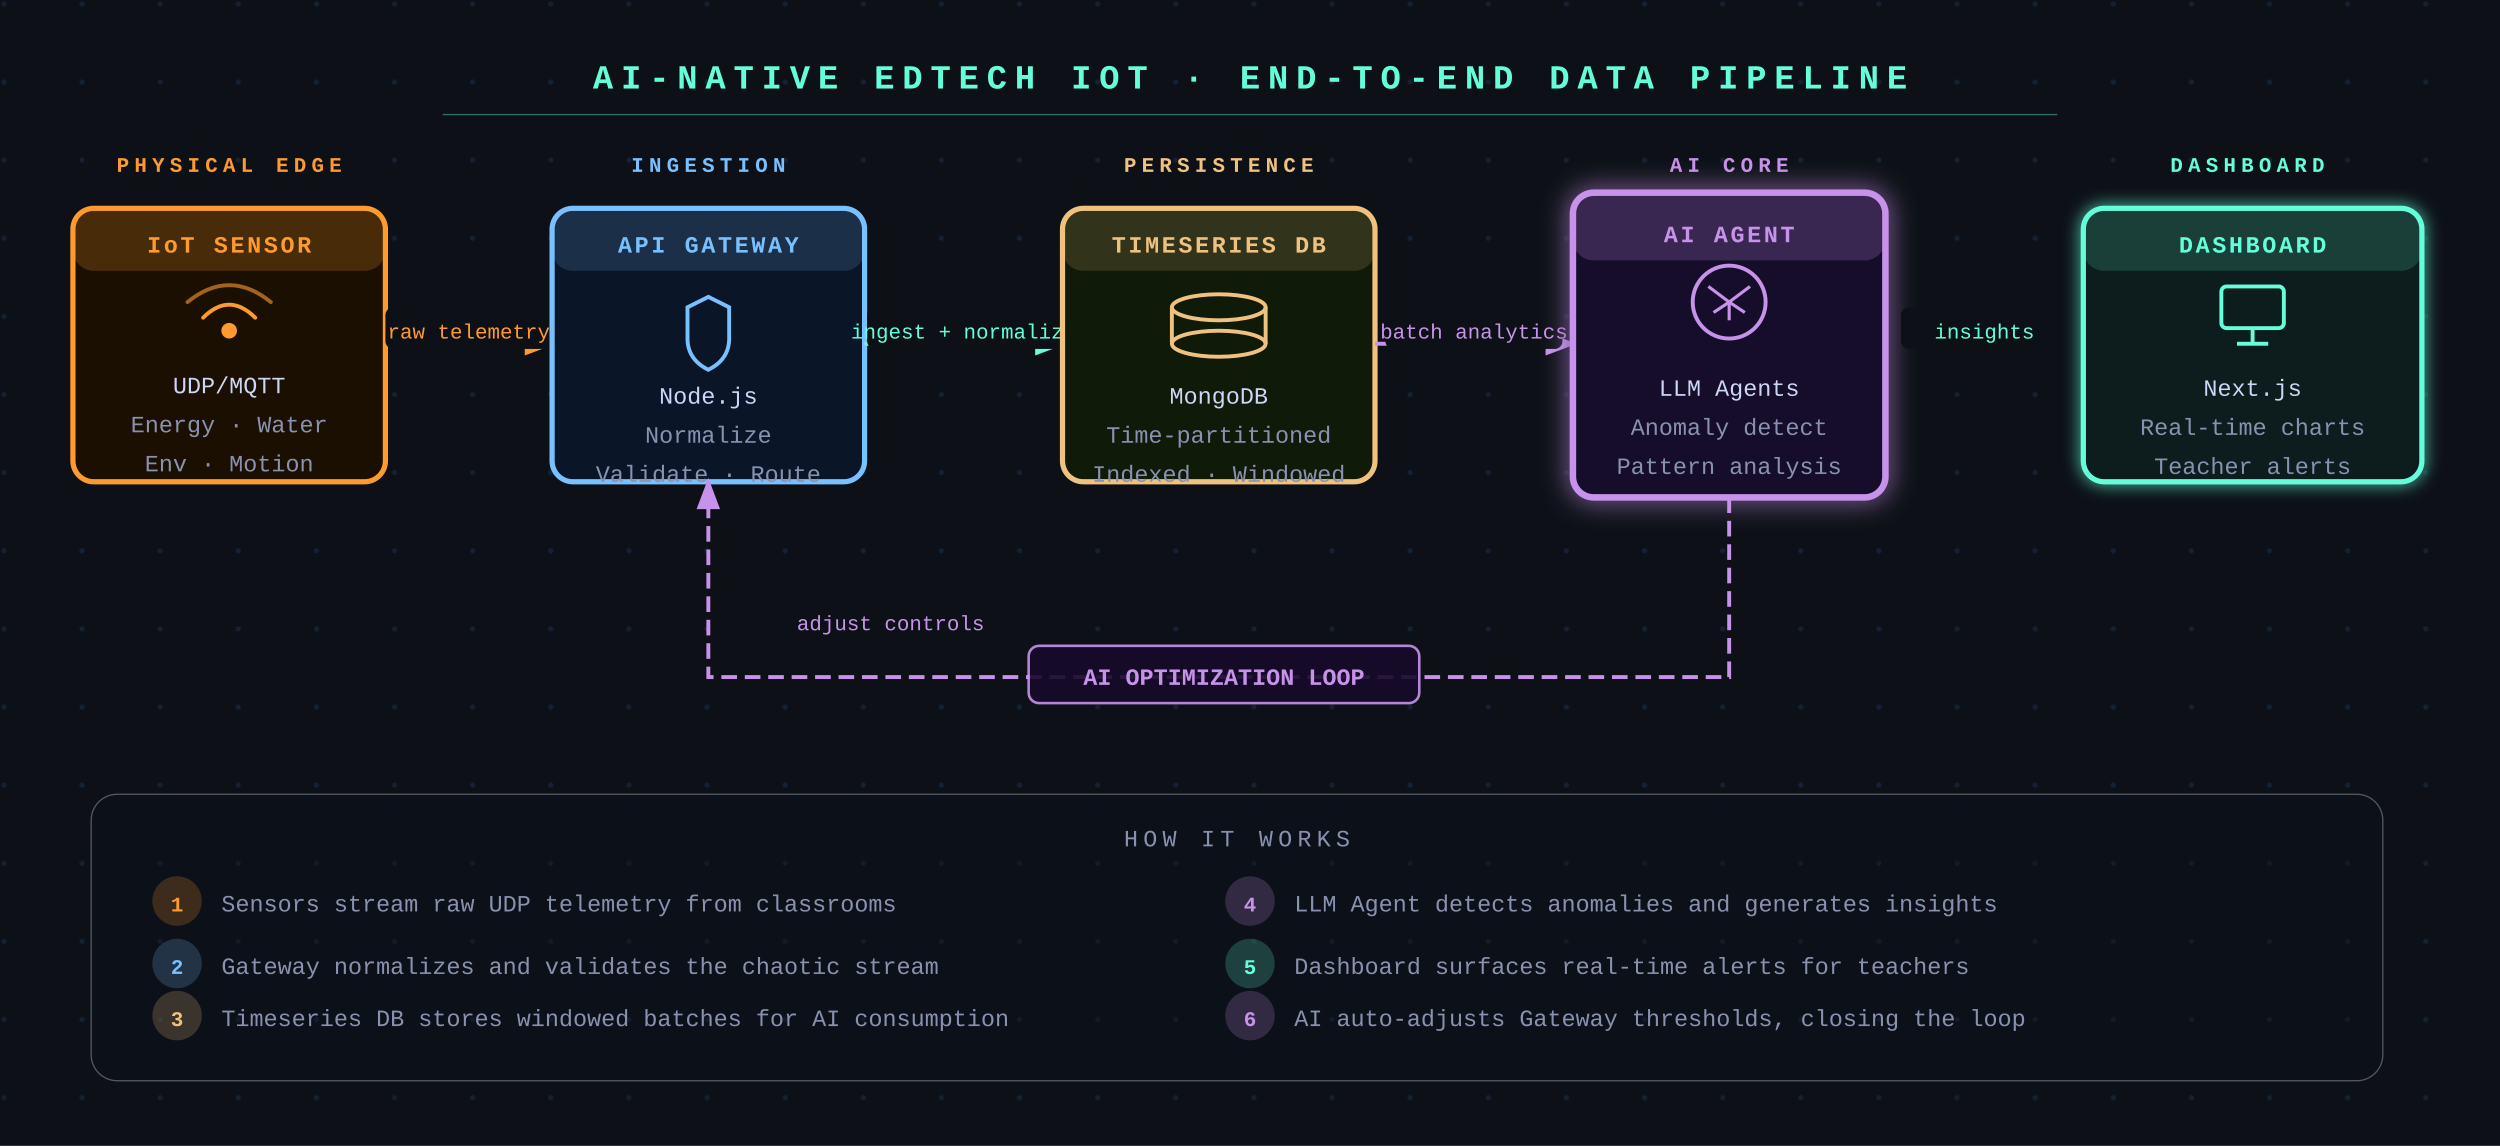
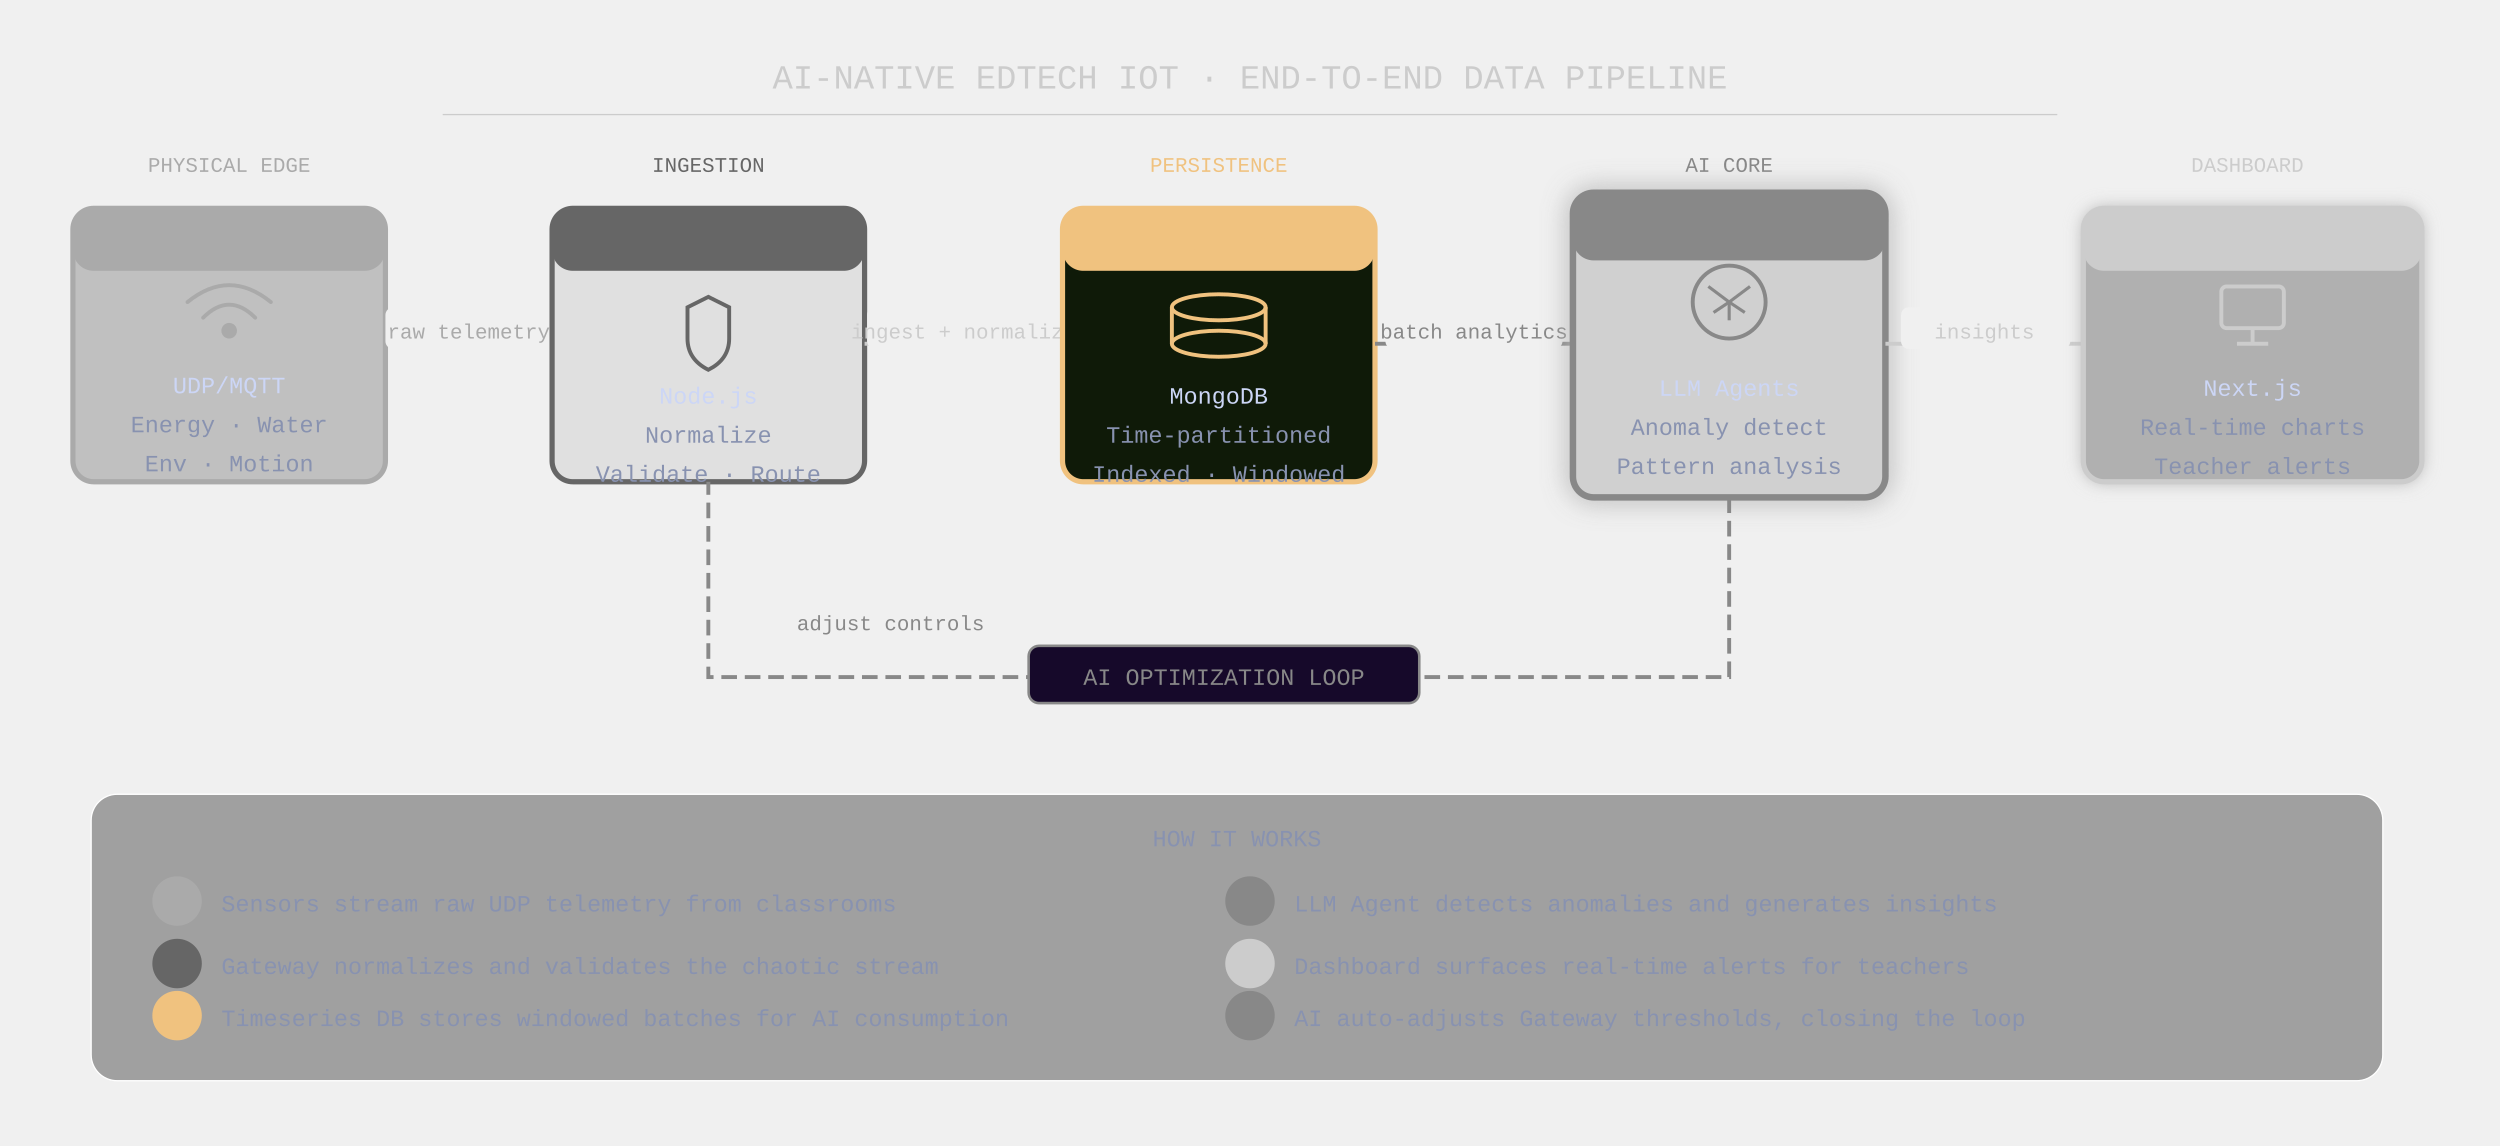
<svg xmlns="http://www.w3.org/2000/svg" viewBox="0 0 960 440" width="960" height="440" font-family="'Courier New', Courier, monospace">
  <defs>
    <pattern id="dots" x="0" y="0" width="30" height="30" patternUnits="userSpaceOnUse">
-       <circle cx="1.5" cy="1.5" r="1" fill="#1e3a5f" opacity="0.4" />
+       <circle cx="1.5" cy="1.5" r="1" fill="#1e3a5f" />
    </pattern>
    <marker id="arr-teal" markerWidth="8" markerHeight="8" refX="7" refY="3" orient="auto" markerUnits="strokeWidth">
-       <path d="M0,0 L0,6 L8,3 z" fill="#64ffda" />
+       <path d="M0,0 L0,6 L8,3 z" fill="#cccccc" />
    </marker>
    <marker id="arr-purple" markerWidth="8" markerHeight="8" refX="7" refY="3" orient="auto" markerUnits="strokeWidth">
-       <path d="M0,0 L0,6 L8,3 z" fill="#c792ea" />
+       <path d="M0,0 L0,6 L8,3 z" fill="#888888" />
    </marker>
    <marker id="arr-orange" markerWidth="8" markerHeight="8" refX="7" refY="3" orient="auto" markerUnits="strokeWidth">
-       <path d="M0,0 L0,6 L8,3 z" fill="#ff9b2e" />
+       <path d="M0,0 L0,6 L8,3 z" fill="#aaaaaa" />
    </marker>
    <filter id="glow-ai" x="-40%" y="-40%" width="180%" height="180%">
      <feGaussianBlur stdDeviation="5" result="blur" />
      <feMerge>
        <feMergeNode in="blur" />
        <feMergeNode in="SourceGraphic" />
      </feMerge>
    </filter>
    <filter id="glow-teal" x="-30%" y="-30%" width="160%" height="160%">
      <feGaussianBlur stdDeviation="3" result="blur" />
      <feMerge>
        <feMergeNode in="blur" />
        <feMergeNode in="SourceGraphic" />
      </feMerge>
    </filter>
  </defs>
-   <rect width="960" height="440" fill="#0d1117" />
-   <rect width="960" height="440" fill="url(#dots)" />
-   <text x="480" y="34" text-anchor="middle" font-size="13" font-weight="bold" fill="#64ffda" letter-spacing="3">AI-NATIVE EDTECH IOT · END-TO-END DATA PIPELINE</text>
-   <line x1="170" y1="44" x2="790" y2="44" stroke="#64ffda" stroke-width="0.5" opacity="0.4" />
-   <text x="88" y="66" text-anchor="middle" font-size="8" fill="#ff9b2e" letter-spacing="2" font-weight="bold">PHYSICAL EDGE</text>
-   <text x="272" y="66" text-anchor="middle" font-size="8" fill="#79c0ff" letter-spacing="2" font-weight="bold">INGESTION</text>
-   <text x="468" y="66" text-anchor="middle" font-size="8" fill="#f0c27f" letter-spacing="2" font-weight="bold">PERSISTENCE</text>
-   <text x="664" y="66" text-anchor="middle" font-size="8" fill="#c792ea" letter-spacing="2" font-weight="bold">AI CORE</text>
-   <text x="863" y="66" text-anchor="middle" font-size="8" fill="#64ffda" letter-spacing="2" font-weight="bold">DASHBOARD</text>
-   <rect x="28" y="80" width="120" height="105" rx="8" fill="#1a0f00" stroke="#ff9b2e" stroke-width="2" />
-   <rect x="28" y="80" width="120" height="24" rx="8" fill="#ff9b2e" opacity="0.2" />
-   <text x="88" y="97" text-anchor="middle" font-size="9" fill="#ff9b2e" letter-spacing="1" font-weight="bold">IoT SENSOR</text>
-   <path d="M78,122 Q88,112 98,122" fill="none" stroke="#ff9b2e" stroke-width="1.5" stroke-linecap="round" />
-   <path d="M72,116 Q88,103 104,116" fill="none" stroke="#ff9b2e" stroke-width="1.5" stroke-linecap="round" opacity="0.6" />
-   <circle cx="88" cy="127" r="3" fill="#ff9b2e" />
+   <rect width="960" height="440" fill="#f0f0f0" />
+   <text x="480" y="34" text-anchor="middle" font-size="13" fill="#cccccc">AI-NATIVE EDTECH IOT · END-TO-END DATA PIPELINE</text>
+   <line x1="170" y1="44" x2="790" y2="44" stroke="#cccccc" stroke-width="0.5" />
+   <text x="88" y="66" text-anchor="middle" font-size="8" fill="#aaaaaa">PHYSICAL EDGE</text>
+   <text x="272" y="66" text-anchor="middle" font-size="8" fill="#666666">INGESTION</text>
+   <text x="468" y="66" text-anchor="middle" font-size="8" fill="#f0c27f">PERSISTENCE</text>
+   <text x="664" y="66" text-anchor="middle" font-size="8" fill="#888888">AI CORE</text>
+   <text x="863" y="66" text-anchor="middle" font-size="8" fill="#cccccc">DASHBOARD</text>
+   <rect x="28" y="80" width="120" height="105" rx="8" fill="#c0c0c0" stroke="#aaaaaa" stroke-width="2" />
+   <rect x="28" y="80" width="120" height="24" rx="8" fill="#aaaaaa" />
+   <text x="88" y="97" text-anchor="middle" font-size="9" fill="#aaaaaa">IoT SENSOR</text>
+   <path d="M78,122 Q88,112 98,122" fill="none" stroke="#aaaaaa" stroke-width="1.5" stroke-linecap="round" />
+   <path d="M72,116 Q88,103 104,116" fill="none" stroke="#aaaaaa" stroke-width="1.5" stroke-linecap="round" />
+   <circle cx="88" cy="127" r="3" fill="#aaaaaa" />
  <text x="88" y="151" text-anchor="middle" font-size="9" fill="#ccd6f6">UDP/MQTT</text>
  <text x="88" y="166" text-anchor="middle" font-size="9" fill="#8892b0">Energy · Water</text>
  <text x="88" y="181" text-anchor="middle" font-size="9" fill="#8892b0">Env · Motion</text>
-   <line x1="148" y1="132" x2="212" y2="132" stroke="#ff9b2e" stroke-width="1.5" marker-end="url(#arr-orange)" />
-   <rect x="148" y="118" width="64" height="16" rx="3" fill="#0d1117" />
-   <text x="180" y="130" text-anchor="middle" font-size="8" fill="#ff9b2e">raw telemetry</text>
-   <rect x="212" y="80" width="120" height="105" rx="8" fill="#0a1628" stroke="#79c0ff" stroke-width="2" />
-   <rect x="212" y="80" width="120" height="24" rx="8" fill="#79c0ff" opacity="0.15" />
-   <text x="272" y="97" text-anchor="middle" font-size="9" fill="#79c0ff" letter-spacing="1" font-weight="bold">API GATEWAY</text>
-   <path d="M272,114 L264,118 L264,130 Q264,138 272,142 Q280,138 280,130 L280,118 Z" fill="none" stroke="#79c0ff" stroke-width="1.5" />
+   <line x1="148" y1="132" x2="212" y2="132" stroke="#aaaaaa" stroke-width="1.5" />
+   <rect x="148" y="118" width="64" height="16" rx="3" fill="#f0f0f0" />
+   <text x="180" y="130" text-anchor="middle" font-size="8" fill="#aaaaaa">raw telemetry</text>
+   <rect x="212" y="80" width="120" height="105" rx="8" fill="#e0e0e0" stroke="#666666" stroke-width="2" />
+   <rect x="212" y="80" width="120" height="24" rx="8" fill="#666666" />
+   <text x="272" y="97" text-anchor="middle" font-size="9" fill="#666666">API GATEWAY</text>
+   <path d="M272,114 L264,118 L264,130 Q264,138 272,142 Q280,138 280,130 L280,118 Z" fill="none" stroke="#666666" stroke-width="1.5" />
  <text x="272" y="155" text-anchor="middle" font-size="9" fill="#ccd6f6">Node.js</text>
  <text x="272" y="170" text-anchor="middle" font-size="9" fill="#8892b0">Normalize</text>
  <text x="272" y="185" text-anchor="middle" font-size="9" fill="#8892b0">Validate · Route</text>
-   <line x1="332" y1="132" x2="408" y2="132" stroke="#64ffda" stroke-width="1.5" marker-end="url(#arr-teal)" />
-   <rect x="333" y="118" width="75" height="16" rx="3" fill="#0d1117" />
-   <text x="370" y="130" text-anchor="middle" font-size="8" fill="#64ffda">ingest + normalize</text>
+   <line x1="332" y1="132" x2="408" y2="132" stroke="#cccccc" stroke-width="1.5" />
+   <rect x="333" y="118" width="75" height="16" rx="3" fill="#f0f0f0" />
+   <text x="370" y="130" text-anchor="middle" font-size="8" fill="#cccccc">ingest + normalize</text>
  <rect x="408" y="80" width="120" height="105" rx="8" fill="#0f1a08" stroke="#f0c27f" stroke-width="2" />
-   <rect x="408" y="80" width="120" height="24" rx="8" fill="#f0c27f" opacity="0.15" />
-   <text x="468" y="97" text-anchor="middle" font-size="9" fill="#f0c27f" letter-spacing="1" font-weight="bold">TIMESERIES DB</text>
+   <rect x="408" y="80" width="120" height="24" rx="8" fill="#f0c27f" />
+   <text x="468" y="97" text-anchor="middle" font-size="9" fill="#f0c27f">TIMESERIES DB</text>
  <ellipse cx="468" cy="118" rx="18" ry="5" fill="none" stroke="#f0c27f" stroke-width="1.5" />
  <line x1="450" y1="118" x2="450" y2="132" stroke="#f0c27f" stroke-width="1.5" />
  <line x1="486" y1="118" x2="486" y2="132" stroke="#f0c27f" stroke-width="1.5" />
  <ellipse cx="468" cy="132" rx="18" ry="5" fill="none" stroke="#f0c27f" stroke-width="1.5" />
  <text x="468" y="155" text-anchor="middle" font-size="9" fill="#ccd6f6">MongoDB</text>
  <text x="468" y="170" text-anchor="middle" font-size="9" fill="#8892b0">Time-partitioned</text>
  <text x="468" y="185" text-anchor="middle" font-size="9" fill="#8892b0">Indexed · Windowed</text>
-   <line x1="528" y1="132" x2="604" y2="132" stroke="#c792ea" stroke-width="1.5" marker-end="url(#arr-purple)" />
-   <rect x="532" y="118" width="68" height="16" rx="3" fill="#0d1117" />
-   <text x="566" y="130" text-anchor="middle" font-size="8" fill="#c792ea">batch analytics</text>
-   <rect x="604" y="74" width="120" height="117" rx="8" fill="#160d2a" stroke="#c792ea" stroke-width="2.5" filter="url(#glow-ai)" />
-   <rect x="604" y="74" width="120" height="26" rx="8" fill="#c792ea" opacity="0.2" />
-   <text x="664" y="93" text-anchor="middle" font-size="9" fill="#c792ea" letter-spacing="1" font-weight="bold">AI AGENT</text>
-   <circle cx="664" cy="116" r="14" fill="none" stroke="#c792ea" stroke-width="1.5" />
-   <line x1="656" y1="110" x2="664" y2="116" stroke="#c792ea" stroke-width="1.2" />
-   <line x1="664" y1="116" x2="672" y2="110" stroke="#c792ea" stroke-width="1.2" />
-   <line x1="658" y1="120" x2="664" y2="116" stroke="#c792ea" stroke-width="1.2" />
-   <line x1="664" y1="116" x2="670" y2="120" stroke="#c792ea" stroke-width="1.2" />
-   <line x1="664" y1="116" x2="664" y2="123" stroke="#c792ea" stroke-width="1.2" />
+   <line x1="528" y1="132" x2="604" y2="132" stroke="#888888" stroke-width="1.5" />
+   <rect x="532" y="118" width="68" height="16" rx="3" fill="#f0f0f0" />
+   <text x="566" y="130" text-anchor="middle" font-size="8" fill="#888888">batch analytics</text>
+   <rect x="604" y="74" width="120" height="117" rx="8" fill="#d0d0d0" stroke="#888888" stroke-width="2.5" filter="url(#glow-ai)" />
+   <rect x="604" y="74" width="120" height="26" rx="8" fill="#888888" />
+   <text x="664" y="93" text-anchor="middle" font-size="9" fill="#888888">AI AGENT</text>
+   <circle cx="664" cy="116" r="14" fill="none" stroke="#888888" stroke-width="1.5" />
+   <line x1="656" y1="110" x2="664" y2="116" stroke="#888888" stroke-width="1.2" />
+   <line x1="664" y1="116" x2="672" y2="110" stroke="#888888" stroke-width="1.2" />
+   <line x1="658" y1="120" x2="664" y2="116" stroke="#888888" stroke-width="1.2" />
+   <line x1="664" y1="116" x2="670" y2="120" stroke="#888888" stroke-width="1.2" />
+   <line x1="664" y1="116" x2="664" y2="123" stroke="#888888" stroke-width="1.2" />
  <text x="664" y="152" text-anchor="middle" font-size="9" fill="#ccd6f6">LLM Agents</text>
  <text x="664" y="167" text-anchor="middle" font-size="9" fill="#8892b0">Anomaly detect</text>
  <text x="664" y="182" text-anchor="middle" font-size="9" fill="#8892b0">Pattern analysis</text>
-   <line x1="724" y1="132" x2="800" y2="132" stroke="#64ffda" stroke-width="1.5" marker-end="url(#arr-teal)" filter="url(#glow-teal)" />
-   <rect x="730" y="118" width="65" height="16" rx="3" fill="#0d1117" />
-   <text x="762" y="130" text-anchor="middle" font-size="8" fill="#64ffda">insights</text>
-   <rect x="800" y="80" width="130" height="105" rx="8" fill="#071a1f" stroke="#64ffda" stroke-width="2" filter="url(#glow-teal)" />
-   <rect x="800" y="80" width="130" height="24" rx="8" fill="#64ffda" opacity="0.15" />
-   <text x="865" y="97" text-anchor="middle" font-size="9" fill="#64ffda" letter-spacing="1" font-weight="bold">DASHBOARD</text>
-   <rect x="853" y="110" rx="2" width="24" height="16" fill="none" stroke="#64ffda" stroke-width="1.5" />
-   <line x1="865" y1="126" x2="865" y2="132" stroke="#64ffda" stroke-width="1.5" />
-   <line x1="859" y1="132" x2="871" y2="132" stroke="#64ffda" stroke-width="1.5" />
+   <line x1="724" y1="132" x2="800" y2="132" stroke="#cccccc" stroke-width="1.5" />
+   <rect x="730" y="118" width="65" height="16" rx="3" fill="#f0f0f0" />
+   <text x="762" y="130" text-anchor="middle" font-size="8" fill="#cccccc">insights</text>
+   <rect x="800" y="80" width="130" height="105" rx="8" fill="#b0b0b0" stroke="#cccccc" stroke-width="2" filter="url(#glow-teal)" />
+   <rect x="800" y="80" width="130" height="24" rx="8" fill="#cccccc" />
+   <text x="865" y="97" text-anchor="middle" font-size="9" fill="#cccccc">DASHBOARD</text>
+   <rect x="853" y="110" rx="2" width="24" height="16" fill="none" stroke="#cccccc" stroke-width="1.5" />
+   <line x1="865" y1="126" x2="865" y2="132" stroke="#cccccc" stroke-width="1.5" />
+   <line x1="859" y1="132" x2="871" y2="132" stroke="#cccccc" stroke-width="1.5" />
  <text x="865" y="152" text-anchor="middle" font-size="9" fill="#ccd6f6">Next.js</text>
  <text x="865" y="167" text-anchor="middle" font-size="9" fill="#8892b0">Real-time charts</text>
  <text x="865" y="182" text-anchor="middle" font-size="9" fill="#8892b0">Teacher alerts</text>
-   <polyline points="664,191 664,260 272,260 272,185" fill="none" stroke="#c792ea" stroke-width="1.5" stroke-dasharray="6,3" marker-end="url(#arr-purple)" />
-   <rect x="395" y="248" width="150" height="22" rx="4" fill="#16092a" stroke="#c792ea" stroke-width="1" opacity="0.9" />
-   <text x="470" y="263" text-anchor="middle" font-size="9" fill="#c792ea" font-weight="bold">AI OPTIMIZATION LOOP</text>
-   <rect x="285" y="230" width="115" height="16" rx="3" fill="#0d1117" />
-   <text x="342" y="242" text-anchor="middle" font-size="8" fill="#c792ea">adjust controls</text>
-   <rect x="35" y="305" width="880" height="110" rx="10" fill="#0a0f1a" stroke="#ffffff" stroke-width="0.5" opacity="0.3" />
-   <text x="475" y="325" text-anchor="middle" font-size="9" fill="#8892b0" letter-spacing="2">HOW IT WORKS</text>
-   <circle cx="68" cy="346" r="9" fill="#ff9b2e" opacity="0.2" stroke="#ff9b2e" stroke-width="1" />
-   <text x="68" y="350" text-anchor="middle" font-size="8" fill="#ff9b2e" font-weight="bold">1</text>
+   <polyline points="664,191 664,260 272,260 272,185" fill="none" stroke="#888888" stroke-width="1.5" stroke-dasharray="6,3" />
+   <rect x="395" y="248" width="150" height="22" rx="4" fill="#16092a" stroke="#888888" stroke-width="1" />
+   <text x="470" y="263" text-anchor="middle" font-size="9" fill="#888888">AI OPTIMIZATION LOOP</text>
+   <rect x="285" y="230" width="115" height="16" rx="3" fill="#f0f0f0" />
+   <text x="342" y="242" text-anchor="middle" font-size="8" fill="#888888">adjust controls</text>
+   <rect x="35" y="305" width="880" height="110" rx="10" fill="#a0a0a0" stroke="#ffffff" stroke-width="0.5" />
+   <text x="475" y="325" text-anchor="middle" font-size="9" fill="#8892b0">HOW IT WORKS</text>
+   <circle cx="68" cy="346" r="9" fill="#aaaaaa" stroke="#aaaaaa" stroke-width="1" />
+   <text x="68" y="350" text-anchor="middle" font-size="8" fill="#aaaaaa">1</text>
  <text x="85" y="350" font-size="9" fill="#8892b0">Sensors stream raw UDP telemetry from classrooms</text>
-   <circle cx="68" cy="370" r="9" fill="#79c0ff" opacity="0.2" stroke="#79c0ff" stroke-width="1" />
-   <text x="68" y="374" text-anchor="middle" font-size="8" fill="#79c0ff" font-weight="bold">2</text>
+   <circle cx="68" cy="370" r="9" fill="#666666" stroke="#666666" stroke-width="1" />
+   <text x="68" y="374" text-anchor="middle" font-size="8" fill="#666666">2</text>
  <text x="85" y="374" font-size="9" fill="#8892b0">Gateway normalizes and validates the chaotic stream</text>
-   <circle cx="68" cy="390" r="9" fill="#f0c27f" opacity="0.2" stroke="#f0c27f" stroke-width="1" />
-   <text x="68" y="394" text-anchor="middle" font-size="8" fill="#f0c27f" font-weight="bold">3</text>
+   <circle cx="68" cy="390" r="9" fill="#f0c27f" stroke="#f0c27f" stroke-width="1" />
+   <text x="68" y="394" text-anchor="middle" font-size="8" fill="#f0c27f">3</text>
  <text x="85" y="394" font-size="9" fill="#8892b0">Timeseries DB stores windowed batches for AI consumption</text>
-   <circle cx="480" cy="346" r="9" fill="#c792ea" opacity="0.2" stroke="#c792ea" stroke-width="1" />
-   <text x="480" y="350" text-anchor="middle" font-size="8" fill="#c792ea" font-weight="bold">4</text>
+   <circle cx="480" cy="346" r="9" fill="#888888" stroke="#888888" stroke-width="1" />
+   <text x="480" y="350" text-anchor="middle" font-size="8" fill="#888888">4</text>
  <text x="497" y="350" font-size="9" fill="#8892b0">LLM Agent detects anomalies and generates insights</text>
-   <circle cx="480" cy="370" r="9" fill="#64ffda" opacity="0.2" stroke="#64ffda" stroke-width="1" />
-   <text x="480" y="374" text-anchor="middle" font-size="8" fill="#64ffda" font-weight="bold">5</text>
+   <circle cx="480" cy="370" r="9" fill="#cccccc" stroke="#cccccc" stroke-width="1" />
+   <text x="480" y="374" text-anchor="middle" font-size="8" fill="#cccccc">5</text>
  <text x="497" y="374" font-size="9" fill="#8892b0">Dashboard surfaces real-time alerts for teachers</text>
-   <circle cx="480" cy="390" r="9" fill="#c792ea" opacity="0.2" stroke="#c792ea" stroke-width="1" />
-   <text x="480" y="394" text-anchor="middle" font-size="8" fill="#c792ea" font-weight="bold">6</text>
+   <circle cx="480" cy="390" r="9" fill="#888888" stroke="#888888" stroke-width="1" />
+   <text x="480" y="394" text-anchor="middle" font-size="8" fill="#888888">6</text>
  <text x="497" y="394" font-size="9" fill="#8892b0">AI auto-adjusts Gateway thresholds, closing the loop</text>
</svg>
